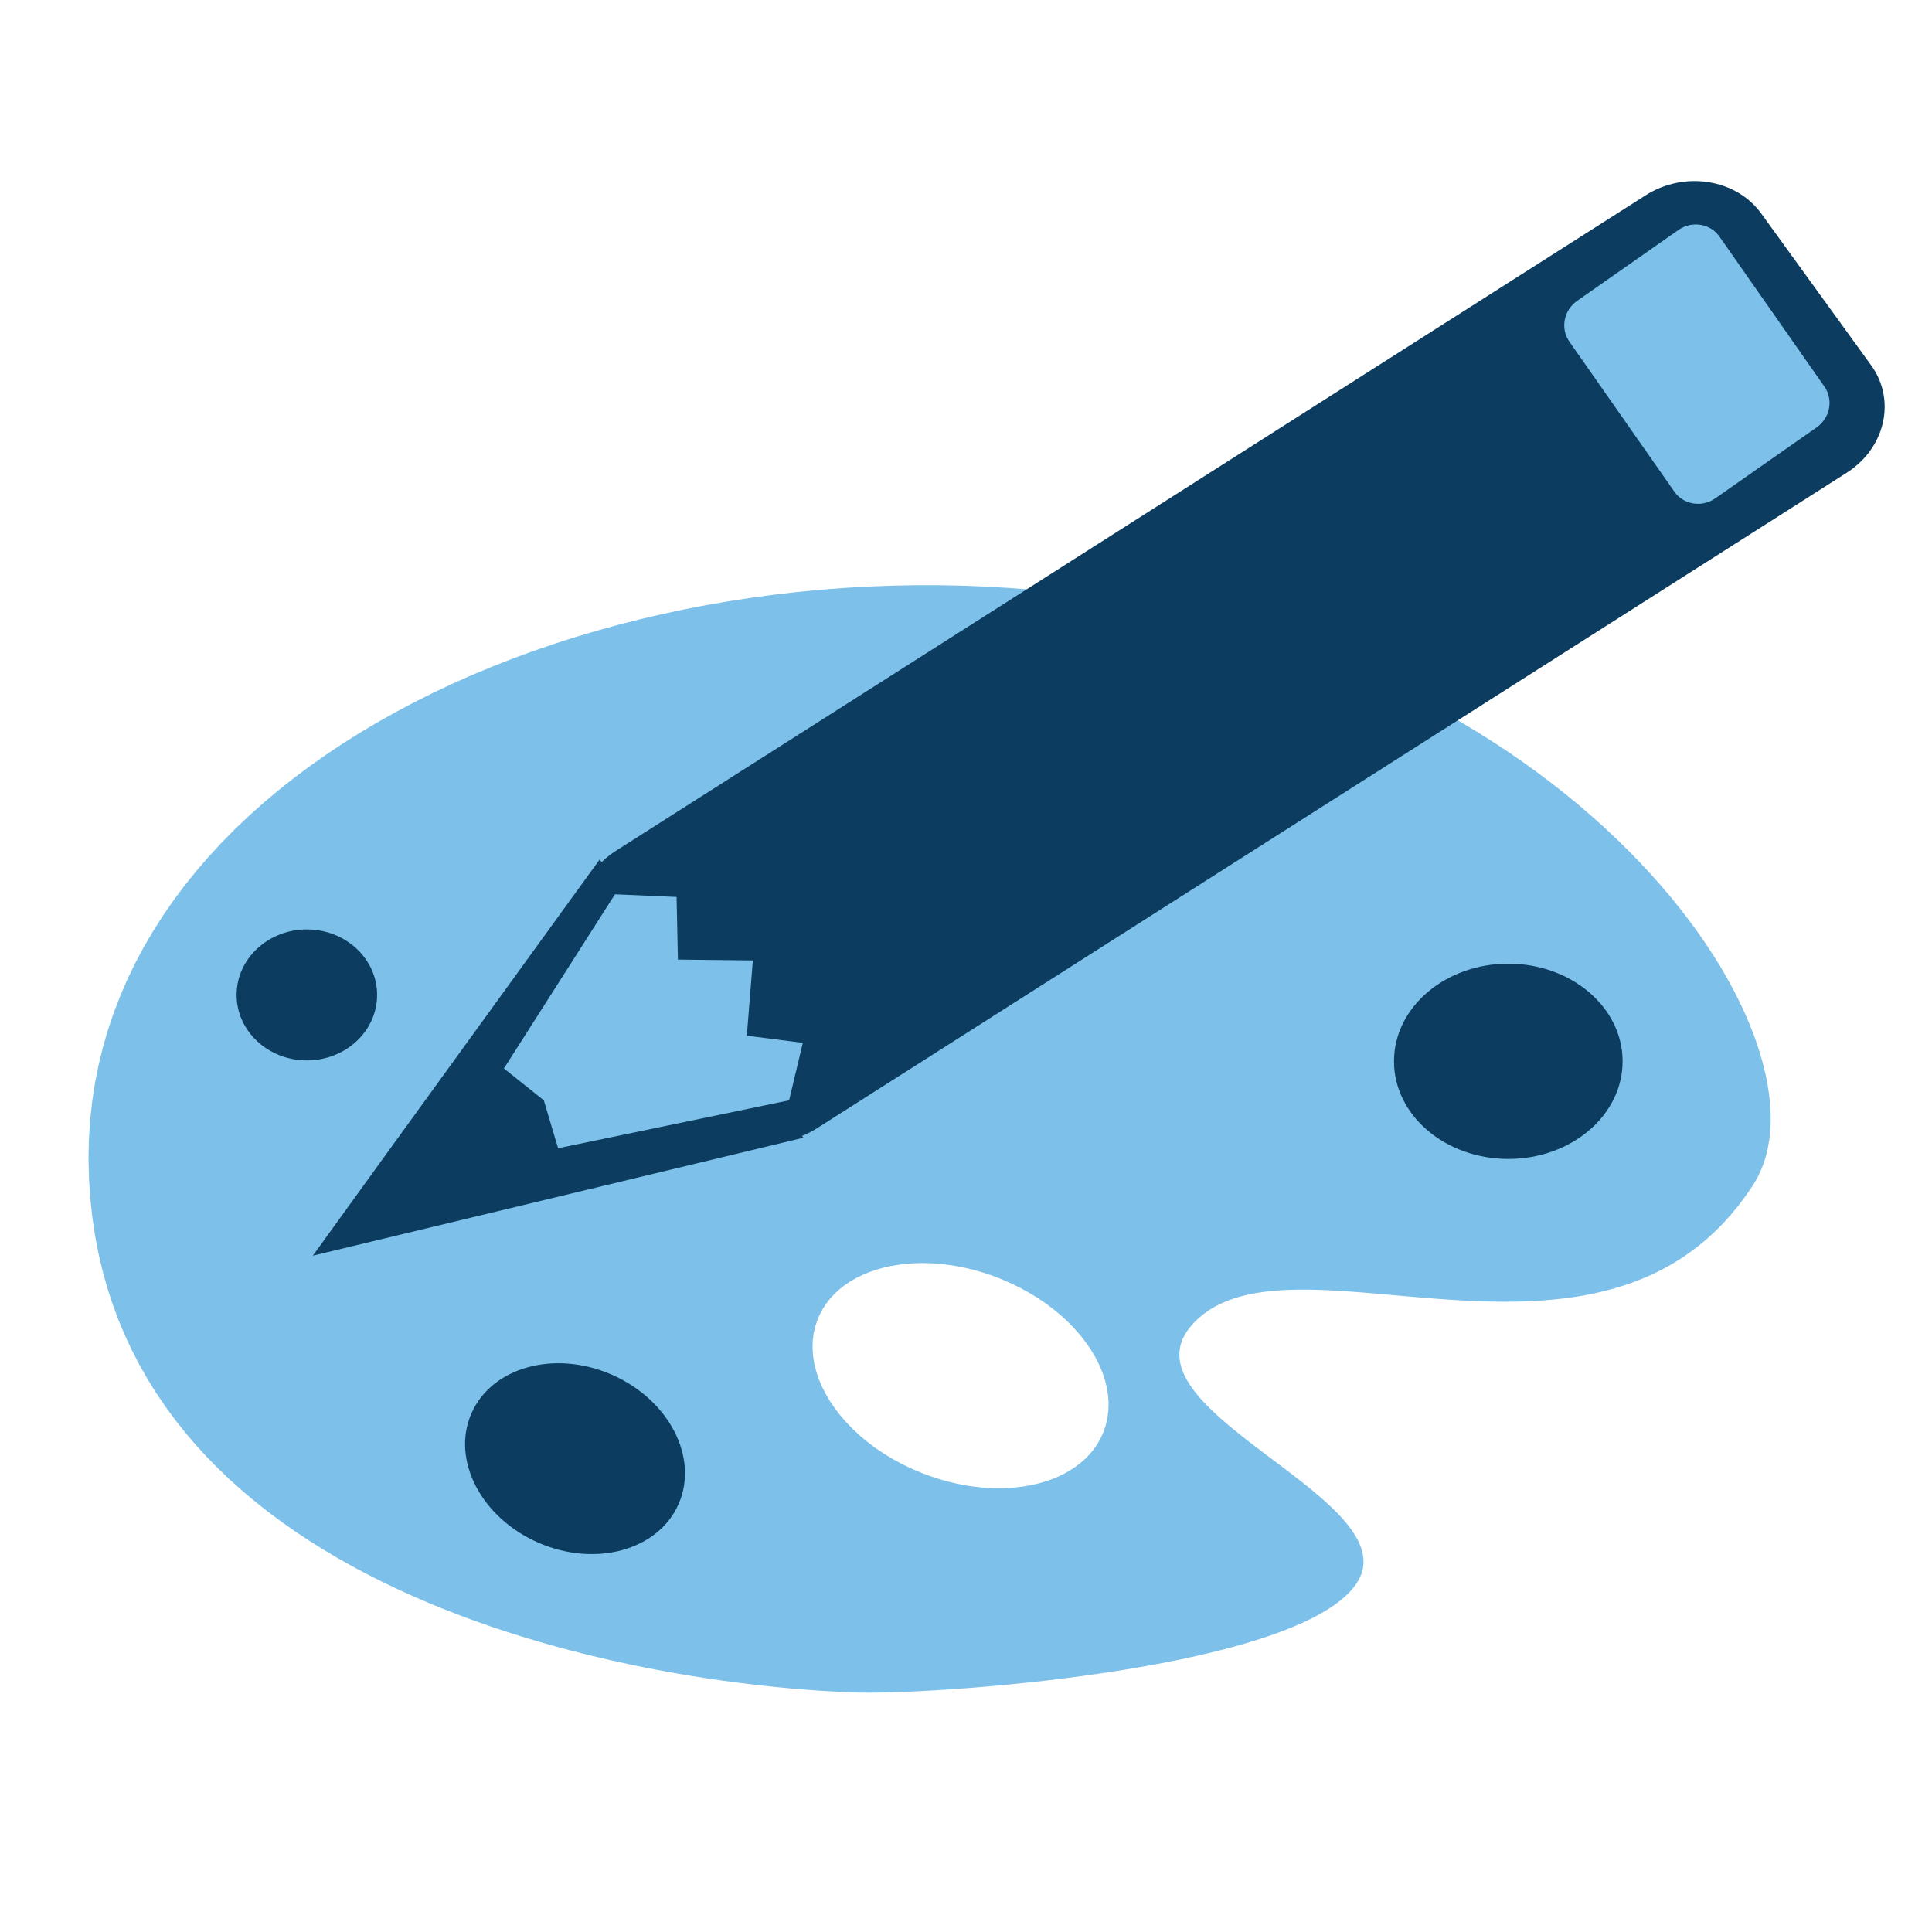
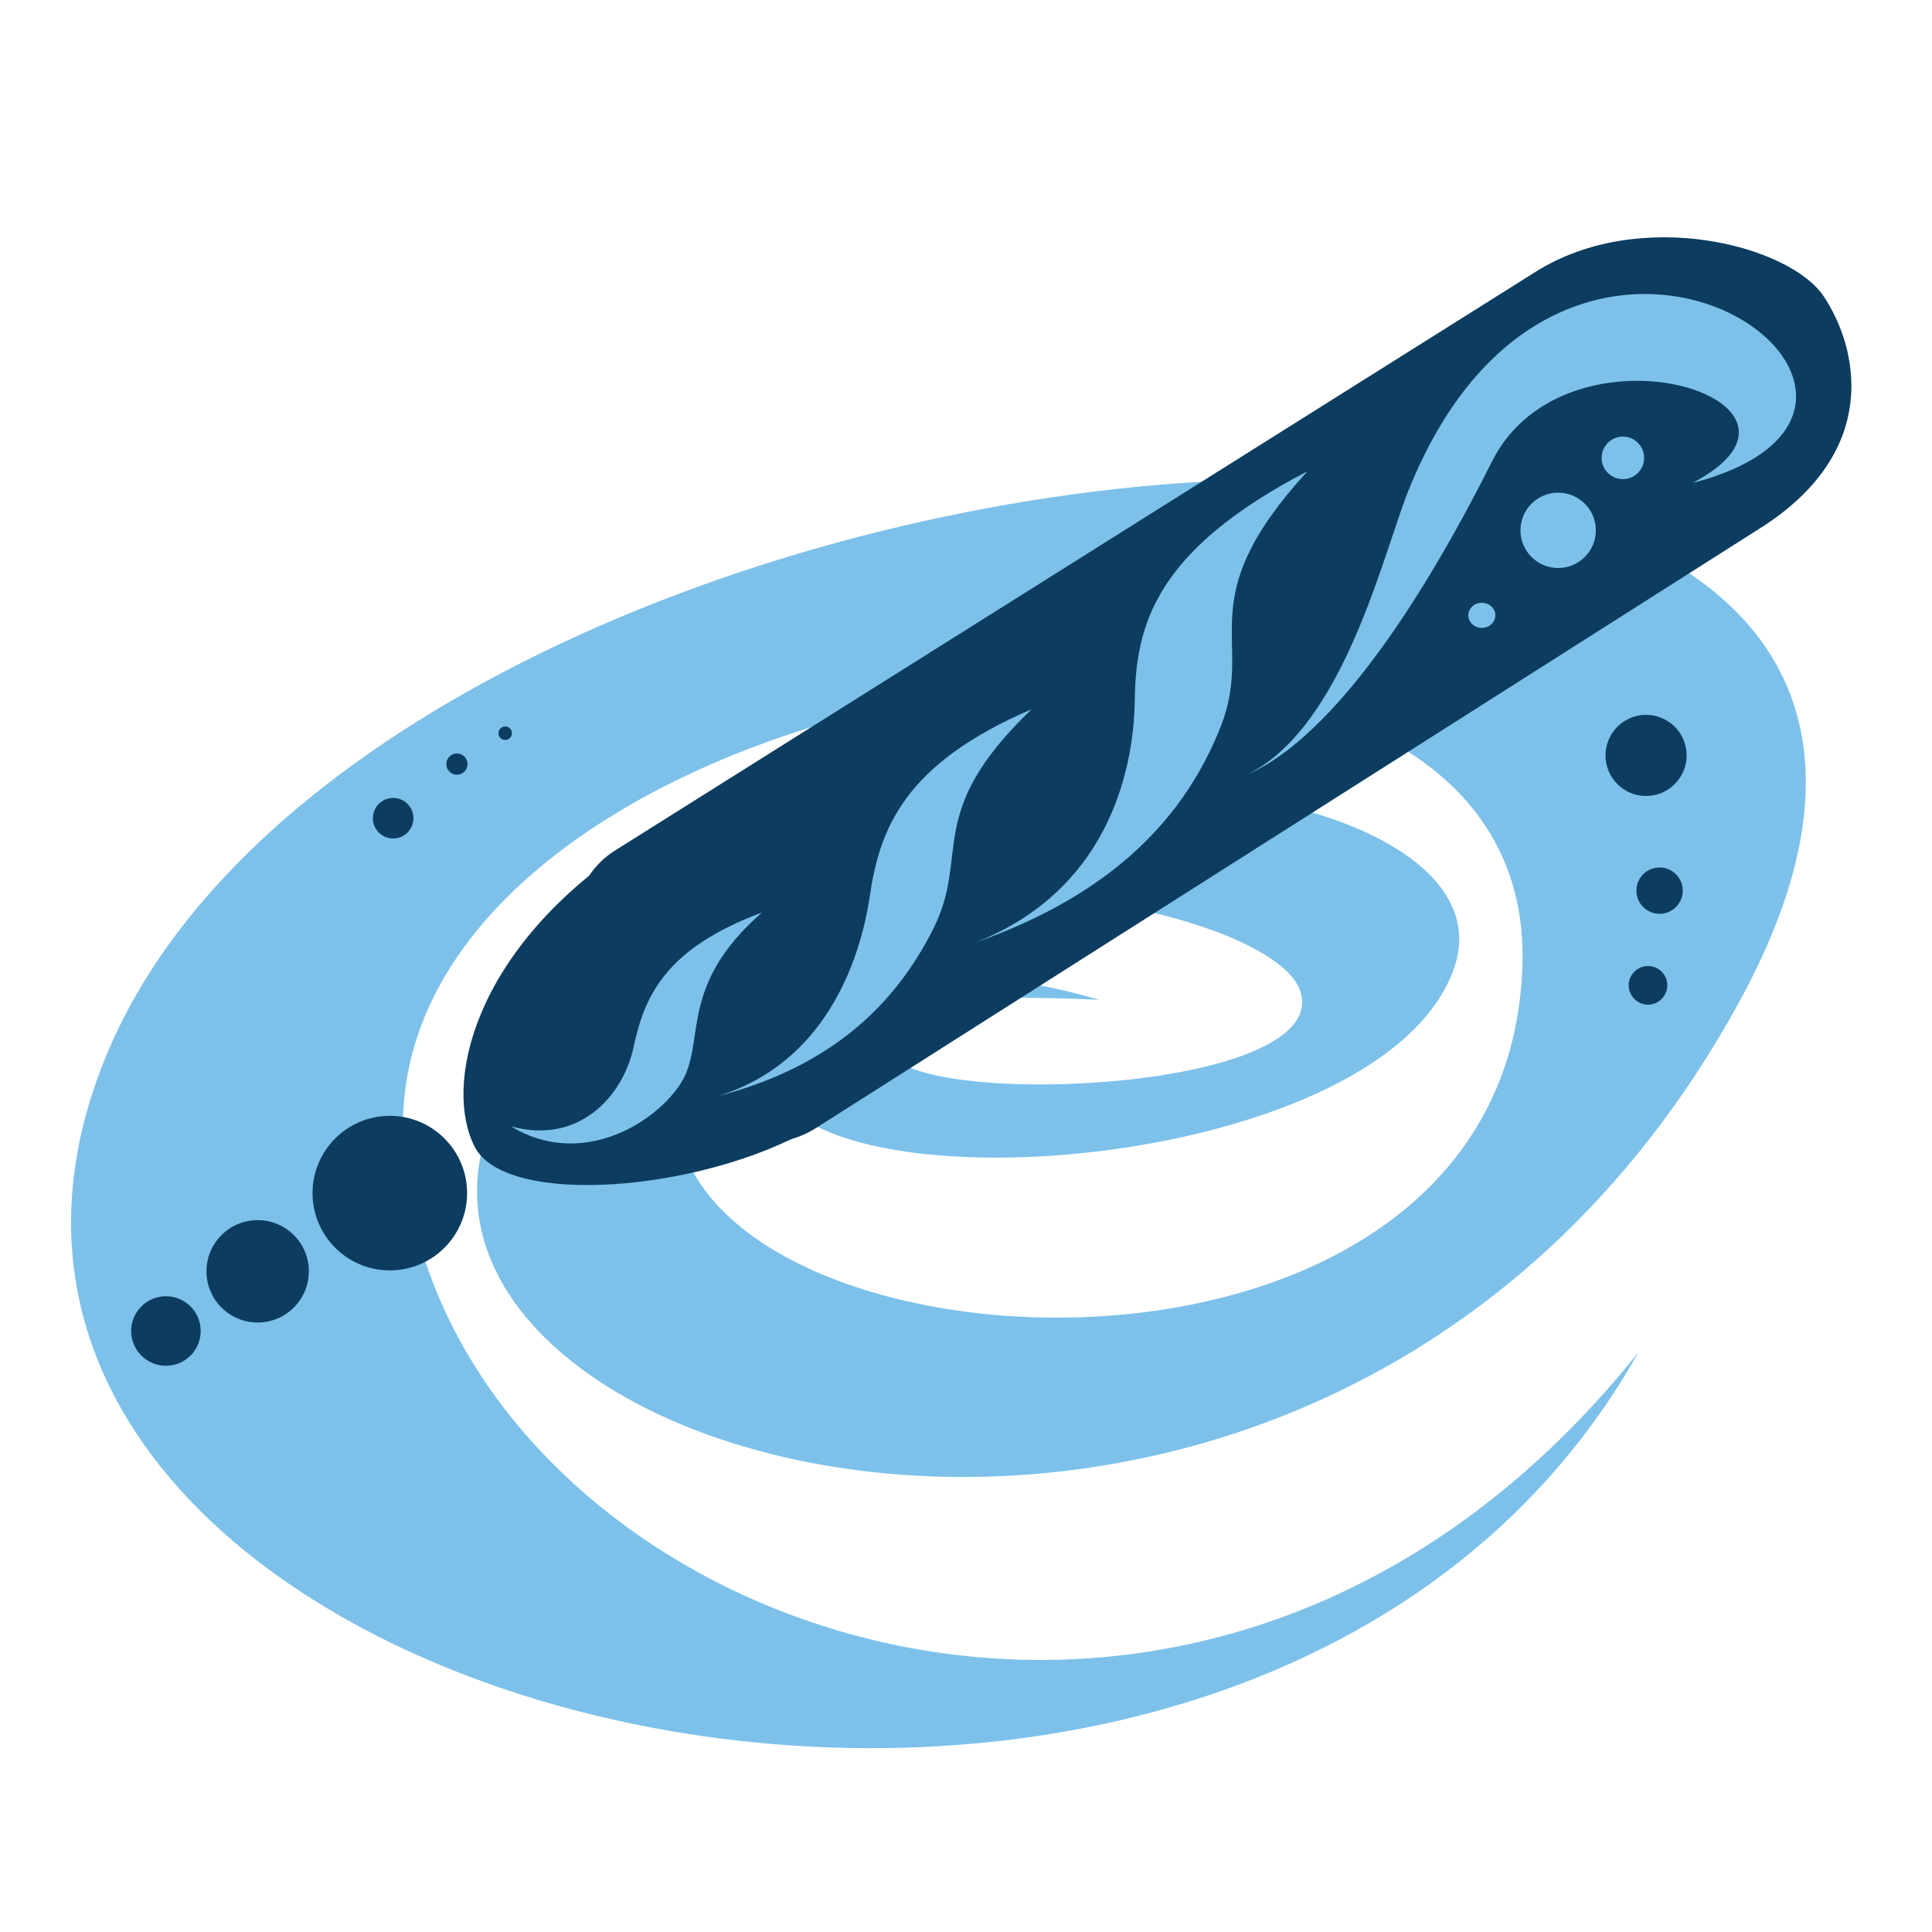
<svg xmlns="http://www.w3.org/2000/svg" width="360pt" height="360pt" viewBox="0 0 360 360">
  <defs />
-   <path id="shape0" transform="matrix(1.232629 0 0 1.232629 16.49269 109.0455)" fill="#7dc1ea" fill-rule="evenodd" stroke="#000000" stroke-opacity="0" stroke-width="0" stroke-linecap="square" stroke-linejoin="bevel" d="M167.023 111.571L166.311 112.412L165.752 113.255L165.339 114.098L165.065 114.943L164.923 115.788L164.907 116.634L165.011 117.482L165.228 118.329L165.551 119.178L165.974 120.027L166.49 120.876L167.092 121.726L167.774 122.577L168.53 123.427L169.352 124.278L170.235 125.129L171.171 125.98L172.154 126.831L173.178 127.682L174.235 128.533L175.32 129.383L176.425 130.233L177.544 131.083L178.671 131.933L179.799 132.781L180.921 133.63L182.03 134.477L183.121 135.324L184.187 136.17L185.22 137.015L186.215 137.859L187.164 138.702L188.062 139.544L188.901 140.385L189.676 141.224L190.378 142.062L191.003 142.899L191.543 143.734L191.992 144.567L192.342 145.399L192.589 146.23L192.724 147.058L192.741 147.885L192.635 148.709L192.397 149.532L192.022 150.353L191.503 151.171L191.027 151.774L190.485 152.364L189.879 152.94L189.211 153.503L188.483 154.053L187.698 154.59L186.858 155.114L185.964 155.626L185.019 156.124L184.024 156.611L182.983 157.085L181.896 157.546L180.766 157.996L179.595 158.433L178.386 158.858L177.14 159.272L175.859 159.673L174.545 160.063L173.201 160.442L171.829 160.809L170.43 161.165L169.007 161.51L167.562 161.843L166.097 162.166L164.614 162.477L163.115 162.778L161.603 163.069L160.078 163.349L158.544 163.618L157.002 163.877L155.455 164.126L153.905 164.365L152.353 164.594L150.802 164.813L149.254 165.022L147.711 165.221L146.175 165.411L144.648 165.592L143.132 165.763L141.63 165.925L140.143 166.078L138.673 166.223L137.223 166.358L135.795 166.484L134.39 166.602L133.012 166.711L131.661 166.812L130.34 166.905L129.051 166.989L127.796 167.065L126.578 167.133L125.398 167.194L124.258 167.247L123.161 167.292L122.108 167.329L121.102 167.359L120.145 167.382L119.239 167.397L118.386 167.406L117.587 167.407L116.846 167.402L116.164 167.39L115.543 167.371L113.816 167.297L112.028 167.203L110.184 167.087L108.285 166.948L106.335 166.786L104.336 166.6L102.291 166.389L100.203 166.152L98.074 165.889L95.908 165.598L93.706 165.279L91.473 164.932L89.211 164.554L86.921 164.146L84.608 163.706L82.275 163.234L79.922 162.729L77.555 162.19L75.175 161.616L72.785 161.007L70.387 160.361L67.986 159.678L65.583 158.957L63.181 158.198L60.783 157.399L58.392 156.559L56.01 155.678L53.641 154.755L51.288 153.789L48.951 152.78L46.636 151.726L44.344 150.626L42.078 149.481L39.841 148.289L37.636 147.048L35.465 145.76L33.332 144.421L31.239 143.033L29.189 141.593L27.184 140.102L25.228 138.558L23.323 136.96L21.472 135.309L19.678 133.602L17.944 131.839L16.271 130.019L14.664 128.142L13.125 126.206L11.656 124.212L10.261 122.157L8.942 120.041L7.702 117.864L6.543 115.624L5.47 113.321L4.483 110.954L3.587 108.522L2.784 106.024L2.076 103.46L1.466 100.828L0.958 98.128L0.554 95.359L0.257 92.52L0.069 89.611L0 86.685L0.057 83.797L0.238 80.948L0.539 78.139L0.96 75.369L1.498 72.64L2.15 69.952L2.915 67.305L3.79 64.701L4.773 62.139L5.862 59.62L7.054 57.145L8.348 54.715L9.74 52.329L11.23 49.989L12.814 47.695L14.491 45.448L16.258 43.247L18.113 41.094L20.055 38.99L22.079 36.934L24.186 34.927L26.371 32.971L28.633 31.065L30.971 29.209L33.38 27.406L35.86 25.654L38.409 23.955L41.023 22.309L43.701 20.717L46.44 19.179L49.239 17.696L52.095 16.269L55.006 14.897L57.969 13.582L60.983 12.324L64.045 11.124L67.153 9.982L70.305 8.898L73.499 7.874L76.732 6.909L80.002 6.005L83.307 5.162L86.645 4.381L90.013 3.661L93.41 3.005L96.833 2.411L100.279 1.881L103.748 1.415L107.236 1.014L110.741 0.678L114.261 0.409L117.794 0.205L121.338 0.069L124.89 0.001L128.448 0L132.01 0.068L135.574 0.206L139.138 0.413L142.698 0.69L146.254 1.039L149.803 1.459L153.343 1.951L156.849 2.513L160.3 3.143L163.694 3.839L167.031 4.598L170.312 5.419L173.535 6.299L176.701 7.237L179.809 8.231L182.858 9.278L185.849 10.377L188.78 11.526L191.653 12.723L194.466 13.965L197.218 15.251L199.911 16.579L202.543 17.946L205.113 19.352L207.623 20.793L210.071 22.269L212.457 23.776L214.78 25.313L217.041 26.878L219.239 28.469L221.373 30.084L223.444 31.721L225.451 33.378L227.393 35.053L229.271 36.744L231.083 38.45L232.831 40.167L234.512 41.895L236.128 43.63L237.677 45.372L239.159 47.118L240.575 48.867L241.923 50.615L243.203 52.362L244.416 54.105L245.56 55.843L246.635 57.573L247.641 59.293L248.578 61.001L249.445 62.696L250.242 64.376L250.968 66.037L251.624 67.68L252.209 69.3L252.722 70.898L253.163 72.469L253.533 74.014L253.83 75.529L254.054 77.012L254.205 78.462L254.283 79.877L254.287 81.254L254.217 82.592L254.072 83.889L253.853 85.142L253.559 86.351L253.189 87.511L252.743 88.623L252.221 89.684L251.623 90.691L250.547 92.272L249.433 93.759L248.284 95.156L247.101 96.466L245.885 97.69L244.637 98.831L243.36 99.893L242.054 100.877L240.72 101.787L239.361 102.624L237.977 103.391L236.571 104.092L235.142 104.728L233.694 105.302L232.226 105.816L230.741 106.274L229.24 106.678L227.724 107.031L226.195 107.334L224.655 107.591L223.103 107.805L221.543 107.977L219.975 108.111L218.401 108.209L216.822 108.273L215.239 108.306L213.654 108.312L212.069 108.292L210.484 108.248L208.902 108.185L207.323 108.103L205.749 108.006L204.181 107.897L202.621 107.777L201.07 107.65L199.53 107.518L198.001 107.384L196.486 107.25L194.986 107.119L193.501 106.993L192.035 106.876L190.587 106.769L189.159 106.675L187.753 106.597L186.37 106.538L185.012 106.499L183.679 106.485L182.374 106.496L181.098 106.536L179.851 106.608L178.637 106.713L177.455 106.855L176.307 107.036L175.195 107.259L174.12 107.527L173.083 107.841L172.087 108.204L171.131 108.62L170.219 109.091L169.35 109.618L168.527 110.206L167.751 110.856L167.023 111.571M153.431 128.001L153.792 126.928L154.038 125.832L154.173 124.718L154.2 123.591L154.121 122.453L153.938 121.31L153.655 120.164L153.274 119.02L152.798 117.882L152.229 116.754L151.571 115.639L150.825 114.541L149.995 113.466L149.083 112.415L148.092 111.394L147.024 110.406L145.882 109.455L144.67 108.546L143.388 107.682L142.041 106.866L140.631 106.104L139.161 105.398L137.633 104.753L136.306 104.262L134.979 103.831L133.656 103.461L132.338 103.15L131.029 102.899L129.731 102.706L128.448 102.57L127.182 102.492L125.936 102.47L124.713 102.504L123.516 102.593L122.348 102.736L121.211 102.933L120.109 103.184L119.044 103.487L118.02 103.842L117.038 104.248L116.103 104.704L115.216 105.211L114.381 105.766L113.6 106.371L112.877 107.023L112.214 107.722L111.614 108.469L111.081 109.261L110.616 110.098L110.223 110.981L109.862 112.054L109.616 113.15L109.481 114.264L109.454 115.391L109.533 116.529L109.716 117.672L109.999 118.818L110.38 119.962L110.856 121.1L111.425 122.228L112.083 123.343L112.829 124.441L113.659 125.516L114.571 126.567L115.562 127.588L116.63 128.576L117.772 129.527L118.984 130.436L120.266 131.3L121.613 132.116L123.023 132.878L124.493 133.584L126.021 134.229L127.348 134.72L128.675 135.151L129.998 135.521L131.316 135.832L132.625 136.083L133.923 136.276L135.206 136.412L136.472 136.49L137.718 136.512L138.941 136.478L140.138 136.389L141.306 136.246L142.443 136.049L143.545 135.798L144.61 135.495L145.634 135.14L146.616 134.734L147.551 134.278L148.438 133.771L149.273 133.216L150.054 132.611L150.777 131.959L151.44 131.26L152.04 130.513L152.573 129.721L153.038 128.884L153.431 128.001" />
-   <rect id="shape1" transform="matrix(0.768435 1.061027 -1.131735 0.7204254 319.701 28.08)" fill="#0c3d60" fill-rule="evenodd" width="48.736" height="192.588" rx="11.042" ry="11.537" />
-   <path id="shape2" transform="matrix(1.36796 0 0 1.282494 58.28782 160.1422)" fill="#0c3d60" fill-rule="evenodd" stroke="#000000" stroke-opacity="0" stroke-width="0" stroke-linecap="square" stroke-linejoin="bevel" d="M39.074 0L66.825 40.433L0 57.572C0.129 57.35 13.153 38.16 39.074 0Z" />
-   <ellipse id="shape3" transform="matrix(1.232629 0 0 1.232629 259.7488 179.5651)" rx="17.28" ry="14.76" cx="17.28" cy="14.76" fill="#0c3d60" fill-rule="evenodd" />
-   <ellipse id="shape4" transform="matrix(1.130292 0.4917475 -0.4917475 1.130292 94.64447 247.7333)" rx="17.091" ry="13.858" cx="17.091" cy="13.858" fill="#0c3d60" fill-rule="evenodd" />
-   <ellipse id="shape5" transform="matrix(1.232629 0 0 1.232629 44.08794 173.1851)" rx="10.62" ry="9.9" cx="10.62" cy="9.9" fill="#0c3d60" fill-rule="evenodd" />
-   <path id="shape6" transform="matrix(1.232629 0 0 1.232629 93.8985 166.641)" fill="#7dc1ea" fill-rule="evenodd" stroke="#000000" stroke-opacity="0" stroke-width="0" stroke-linecap="square" stroke-linejoin="bevel" d="M0 26.325L16.785 0L26.1 0.405L26.301 9.869L37.629 9.996L36.72 21.375L45.18 22.455L43.11 31.14L8.19 38.385L6.03 31.14Z" />
-   <path id="shape7" transform="matrix(1.232629 0 0 1.232629 410.4439 132.1313)" fill="#0c8bb3" d="M0 0L2.45 4.244" />
-   <rect id="shape8" transform="matrix(0.7066898 1.009933 -1.009933 0.7066898 317.3021 39.6703)" fill="#7dc1ea" fill-rule="evenodd" width="36.431" height="27.689" rx="4.368" ry="4.501" />
+   <path id="shape0" transform="translate(13.24048, 89.32994)" fill="#7dc1ea" fill-rule="evenodd" stroke="#000000" stroke-opacity="0" stroke-width="0" stroke-linecap="square" stroke-linejoin="bevel" d="M292.04 162.67C216.872 296.339 -45.722 230.521 6.92 106.51C59.561 -17.5 391.087 -49.002 310.76 97.51C230.432 244.022 29.233 180.213 85.4 107.23C141.566 34.247 270.191 53.022 257.84 90.67C245.488 128.318 141.123 136.941 130.76 112.99C120.396 89.039 160.877 88.022 191.62 96.97C166.117 95.741 145.05 97.181 152.72 107.23C160.389 117.279 235.085 113.743 229.04 95.35C222.994 76.957 118.398 59.261 112.76 113.71C107.121 168.159 267.476 180.004 270.44 90.67C273.403 1.336 60.541 33.696 61.854 121.19C63.167 208.684 205.956 270.441 292.04 162.67Z" />
+   <path id="shape1" transform="matrix(0.7684349 1.061027 -1.131735 0.7204254 319.9457 27.76214)" fill="#0c3d60" fill-rule="evenodd" stroke="#000000" stroke-opacity="0" stroke-width="0" stroke-linecap="square" stroke-linejoin="bevel" d="M25.892 0.006C34.666 0.344 48.659 6.043 48.881 25.512L48.736 181.493C48.736 187.864 43.792 193.029 37.693 193.029L11.042 193.029C4.944 193.029 -7.49401e-16 187.864 0 181.493L0.881 30.483C0.972 13.377 17.119 -0.332 25.892 0.006Z" />
+   <path id="shape2" transform="matrix(1.36796 0 0 1.282494 86.35766 157.9535)" fill="#0c3d60" fill-rule="evenodd" stroke="#000000" stroke-opacity="0" stroke-width="0" stroke-linecap="square" stroke-linejoin="bevel" d="M22.285 0C33.482 19.106 41.856 32.703 47.406 40.789C32.49 49.978 5.797 52.3 1.536 43.469C-2.725 34.637 1.165 15.135 22.285 0Z" />
+   <path id="shape01" transform="matrix(0.9806702 0.1956681 -0.1956681 0.9806702 104.655 162.5928)" fill="#7dc1ea" fill-rule="evenodd" stroke="#000000" stroke-opacity="0" stroke-width="0" stroke-linecap="square" stroke-linejoin="bevel" d="M0 48.219C12.941 49.184 19.404 38.796 19.516 29.141C19.629 19.485 21.82 10.023 38.057 0C25.231 16.644 32.673 25.747 29.483 34.077C26.293 42.407 14.334 53.463 0 48.219Z" />
+   <path id="shape011" transform="matrix(1 0 0 1 232.334 54.78706)" fill="#7dc1ea" fill-rule="evenodd" stroke="#000000" stroke-opacity="0" stroke-width="0" stroke-linecap="square" stroke-linejoin="bevel" d="M0 89.574C18.005 80.794 25.356 48.46 30.116 36.599C59.65 -36.992 138.501 20.73 83.064 35.199C112.073 19.926 59.638 3.321 45.644 31.254C38.379 45.754 19.563 81.05 0 89.574Z" />
+   <path id="shape02" transform="matrix(1 0 0 1 181.7902 87.82266)" fill="#7dc1ea" fill-rule="evenodd" stroke="#000000" stroke-opacity="0" stroke-width="0" stroke-linecap="square" stroke-linejoin="bevel" d="M0 87.785C24.113 78.279 29.464 56.691 29.66 42.582C29.855 28.472 33.656 14.646 61.822 0C39.572 24.321 52.137 31.193 45.682 47.543C39.228 63.893 26.199 78.556 0 87.785Z" />
+   <path id="shape03" transform="matrix(0.990937 0.1343273 -0.1343273 0.990937 144.2368 125.66)" fill="#7dc1ea" fill-rule="evenodd" stroke="#000000" stroke-opacity="0" stroke-width="0" stroke-linecap="square" stroke-linejoin="bevel" d="M0 79.347C18.883 70.754 23.073 51.241 23.226 38.489C23.379 25.735 26.355 13.238 48.412 0C30.988 21.983 40.828 28.195 35.773 42.973C30.719 57.751 20.516 71.005 0 79.347Z" />
+   <circle id="shape11" transform="translate(58.23704, 207.9203)" r="14.4" cx="14.4" cy="14.4" fill="#0c3d60" fill-rule="evenodd" stroke="#000000" stroke-opacity="0" stroke-width="0" stroke-linecap="square" stroke-linejoin="bevel" />
+   <ellipse id="shape21" transform="translate(38.47012, 227.3528)" rx="9.54" ry="9.54" cx="9.54" cy="9.54" fill="#0c3d60" fill-rule="evenodd" stroke="#000000" stroke-opacity="0" stroke-width="0" stroke-linecap="square" stroke-linejoin="bevel" />
+   <circle id="shape3" transform="translate(24.43761, 241.5344)" r="6.48" cx="6.48" cy="6.48" fill="#0c3d60" fill-rule="evenodd" stroke="#000000" stroke-opacity="0" stroke-width="0" stroke-linecap="square" stroke-linejoin="bevel" />
+   <ellipse id="shape4" transform="translate(283.32, 91.8)" rx="7.02" ry="7.02" cx="7.02" cy="7.02" fill="#7dc1ea" fill-rule="evenodd" stroke="#000000" stroke-opacity="0" stroke-width="0" stroke-linecap="square" stroke-linejoin="bevel" />
+   <ellipse id="shape5" transform="translate(298.44, 81.36)" rx="3.96" ry="3.96" cx="3.96" cy="3.96" fill="#7dc1ea" fill-rule="evenodd" stroke="#000000" stroke-opacity="0" stroke-width="0" stroke-linecap="square" stroke-linejoin="bevel" />
+   <ellipse id="shape6" transform="translate(273.6, 112.32)" rx="2.52" ry="2.34" cx="2.52" cy="2.34" fill="#7dc1ea" fill-rule="evenodd" stroke="#000000" stroke-opacity="0" stroke-width="0" stroke-linecap="square" stroke-linejoin="bevel" />
+   <ellipse id="shape7" transform="translate(299.16, 133.2)" rx="7.56" ry="7.56" cx="7.56" cy="7.56" fill="#0c3d60" fill-rule="evenodd" stroke="#000000" stroke-opacity="0" stroke-width="0" stroke-linecap="square" stroke-linejoin="bevel" />
+   <circle id="shape8" transform="translate(304.92, 161.64)" r="4.32" cx="4.32" cy="4.32" fill="#0c3d60" fill-rule="evenodd" stroke="#000000" stroke-opacity="0" stroke-width="0" stroke-linecap="square" stroke-linejoin="bevel" />
+   <ellipse id="shape9" transform="translate(303.48, 180)" rx="3.6" ry="3.6" cx="3.6" cy="3.6" fill="#0c3d60" fill-rule="evenodd" stroke="#000000" stroke-opacity="0" stroke-width="0" stroke-linecap="square" stroke-linejoin="bevel" />
+   <circle id="shape10" transform="translate(69.48, 148.68)" r="3.78" cx="3.78" cy="3.78" fill="#0c3d60" fill-rule="evenodd" stroke="#000000" stroke-opacity="0" stroke-width="0" stroke-linecap="square" stroke-linejoin="bevel" />
+   <circle id="shape111" transform="translate(83.16, 140.4)" r="1.98" cx="1.98" cy="1.98" fill="#0c3d60" fill-rule="evenodd" stroke="#000000" stroke-opacity="0" stroke-width="0" stroke-linecap="square" stroke-linejoin="bevel" />
+   <ellipse id="shape12" transform="translate(92.88, 135.36)" rx="1.26" ry="1.26" cx="1.26" cy="1.26" fill="#0c3d60" fill-rule="evenodd" stroke="#000000" stroke-opacity="0" stroke-width="0" stroke-linecap="square" stroke-linejoin="bevel" />
</svg>
